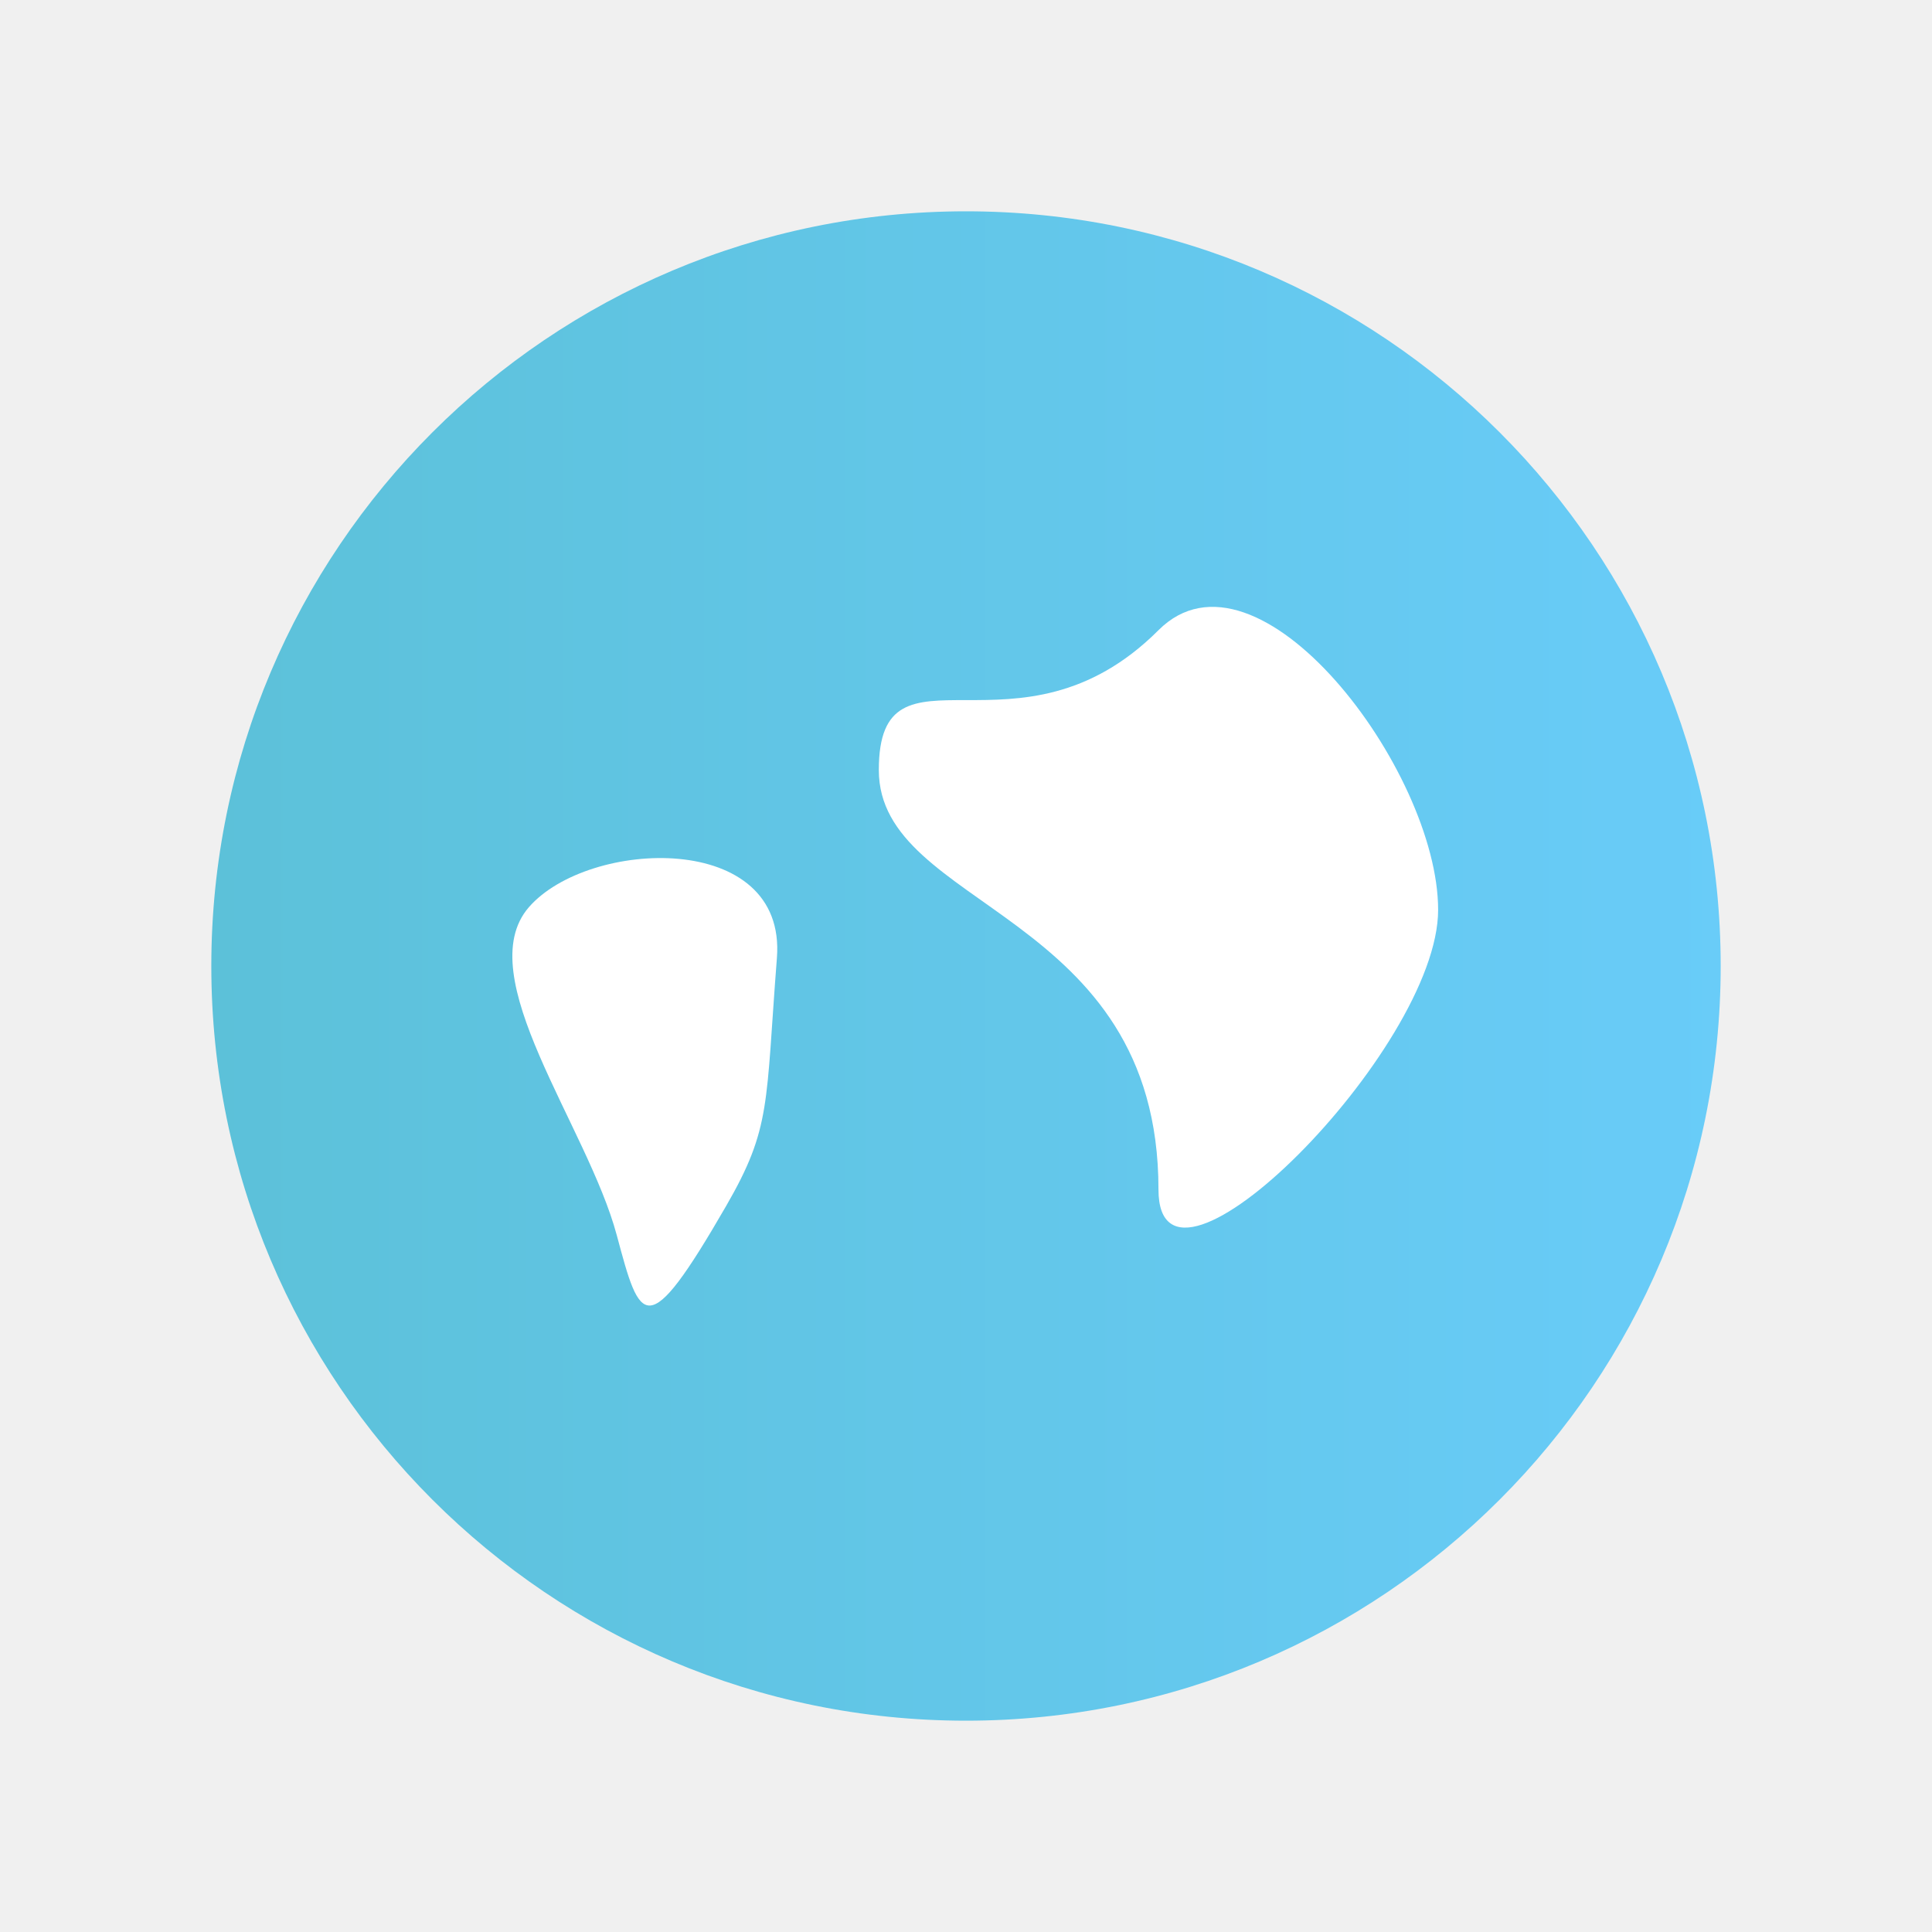
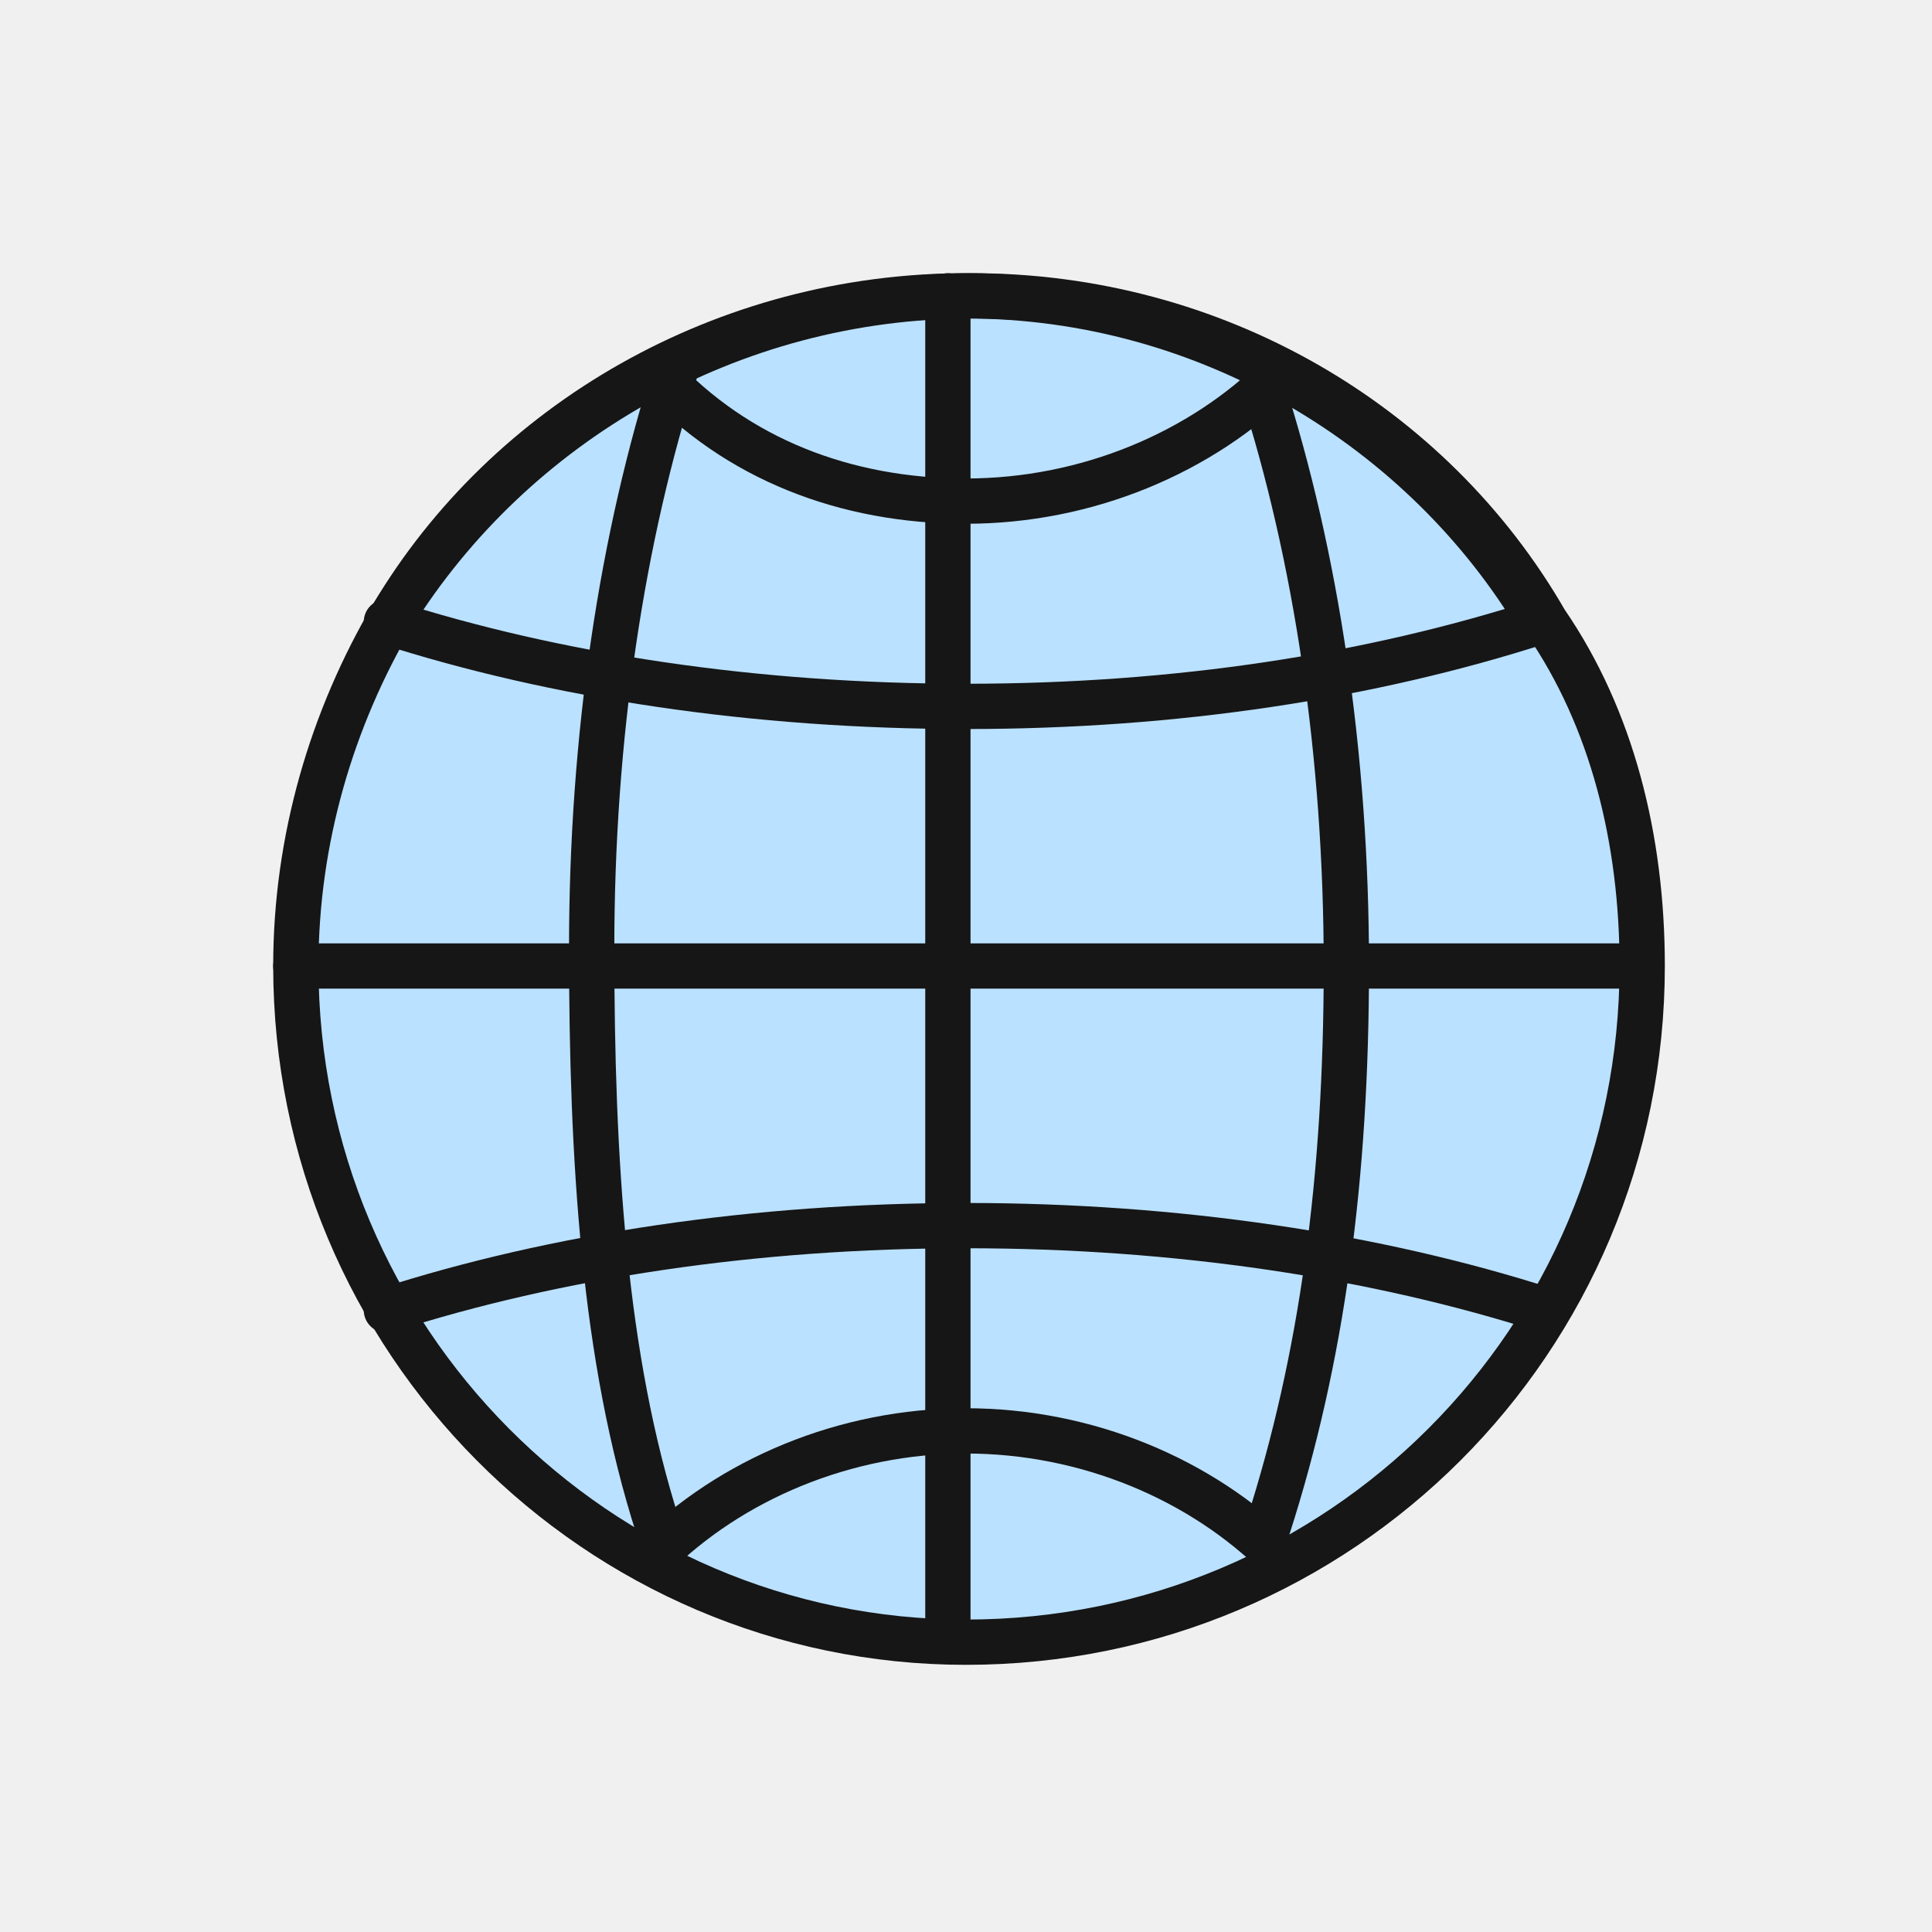
- <svg xmlns="http://www.w3.org/2000/svg" xmlns:xlink="http://www.w3.org/1999/xlink" version="1.1" id="Layer_1" x="0px" y="0px" width="32px" height="32px" viewBox="0 0 32 32" enable-background="new 0 0 32 32" xml:space="preserve">
-   <switch>
-     <g>
-       <rect x="0" fill="none" width="32" height="32" />
-       <g>
-         <g>
-           <defs>
-             <path id="SVGID_1_" d="M3.5,16c0,6.904,5.597,12.5,12.5,12.5c6.904,0,12.5-5.596,12.5-12.5c0-6.903-5.596-12.5-12.5-12.5       C9.097,3.5,3.5,9.097,3.5,16" />
-           </defs>
-           <clipPath id="SVGID_2_">
-             <use xlink:href="#SVGID_1_" overflow="visible" />
-           </clipPath>
-           <linearGradient id="SVGID_3_" gradientUnits="userSpaceOnUse" x1="-396.35" y1="-293.17" x2="-395.35" y2="-293.17" gradientTransform="matrix(26.5098 0 0 26.5098 10509.911 7787.88)">
-             <stop offset="0" style="stop-color:#5CC1D9" />
-             <stop offset="0.02" style="stop-color:#5CC1D9" />
-             <stop offset="1" style="stop-color:#69CCF9" />
-           </linearGradient>
-           <rect x="3.5" y="3.5" clip-path="url(#SVGID_2_)" fill="url(#SVGID_3_)" width="25" height="25" />
-         </g>
-       </g>
-       <path fill="#FFFFFF" d="M19.188,10.438c-2.316,2.316-4.632,0-4.632,2.316s4.632,2.316,4.632,6.948    c0,2.316,4.632-2.316,4.632-4.632S20.826,8.8,19.188,10.438" />
-       <path fill="#FFFFFF" d="M12.868,15.867c0.165-2.12-3.122-1.975-4.108-0.841c-0.986,1.135,0.971,3.623,1.456,5.434    c0.389,1.452,0.485,1.812,1.811-0.485C12.779,18.673,12.679,18.297,12.868,15.867" />
-     </g>
-   </switch>
+ <svg xmlns="http://www.w3.org/2000/svg" version="1.1" id="Ebene_1" x="0px" y="0px" viewBox="0 0 32 32" style="enable-background:new 0 0 32 32;" xml:space="preserve">
+   <style type="text/css">
+ 	.st0{fill:#BAE1FF;stroke:#161616;stroke-width:0.75;stroke-linecap:round;stroke-linejoin:round;stroke-miterlimit:10;}
+ 	.st1{fill:none;stroke:#161616;stroke-width:0.75;stroke-linecap:round;stroke-linejoin:round;stroke-miterlimit:10;}
+ </style>
+   <g id="Ebene_2_00000118398300638797023360000017552192728791190418_">
+ </g>
+   <path class="st0" d="M27.2,16c0,6.2-5,11.2-11.2,11.2c-6.1,0-11.1-5-11.1-11.2c0-2.1,0.6-4.1,1.6-5.8c2-3.2,5.6-5.3,9.6-5.3  s7.6,2.1,9.5,5.4C26.7,11.9,27.2,13.9,27.2,16z" />
+   <line class="st1" x1="4.9" y1="16" x2="27.1" y2="16" />
+   <path class="st1" d="M6.5,10.2C8.4,7,12,4.9,16,4.9s7.6,2.2,9.5,5.4" />
+   <path class="st1" d="M6.4,10.3c2.8,0.9,6.1,1.4,9.6,1.4s6.7-0.5,9.5-1.4" />
+   <g>
+     <line class="st1" x1="15.7" y1="4.9" x2="15.7" y2="27.1" />
+     <path class="st1" d="M11.2,6.1c-0.9,2.8-1.4,6.1-1.4,9.6s0.2,6.8,1.1,9.6" />
+     <path class="st1" d="M21,25.3c0.9-2.8,1.3-5.8,1.3-9.3s-0.5-6.8-1.4-9.6" />
+   </g>
+   <path class="st1" d="M25.6,21.7c-2.8-0.9-6.1-1.4-9.6-1.4s-6.8,0.5-9.6,1.4" />
+   <path class="st1" d="M10.9,6.2C12.2,7.6,14,8.3,16,8.3s3.9-0.8,5.2-2.1" />
+   <path class="st1" d="M21.2,25.8c-1.3-1.3-3.2-2.1-5.2-2.1s-3.9,0.8-5.2,2.1" />
</svg>
